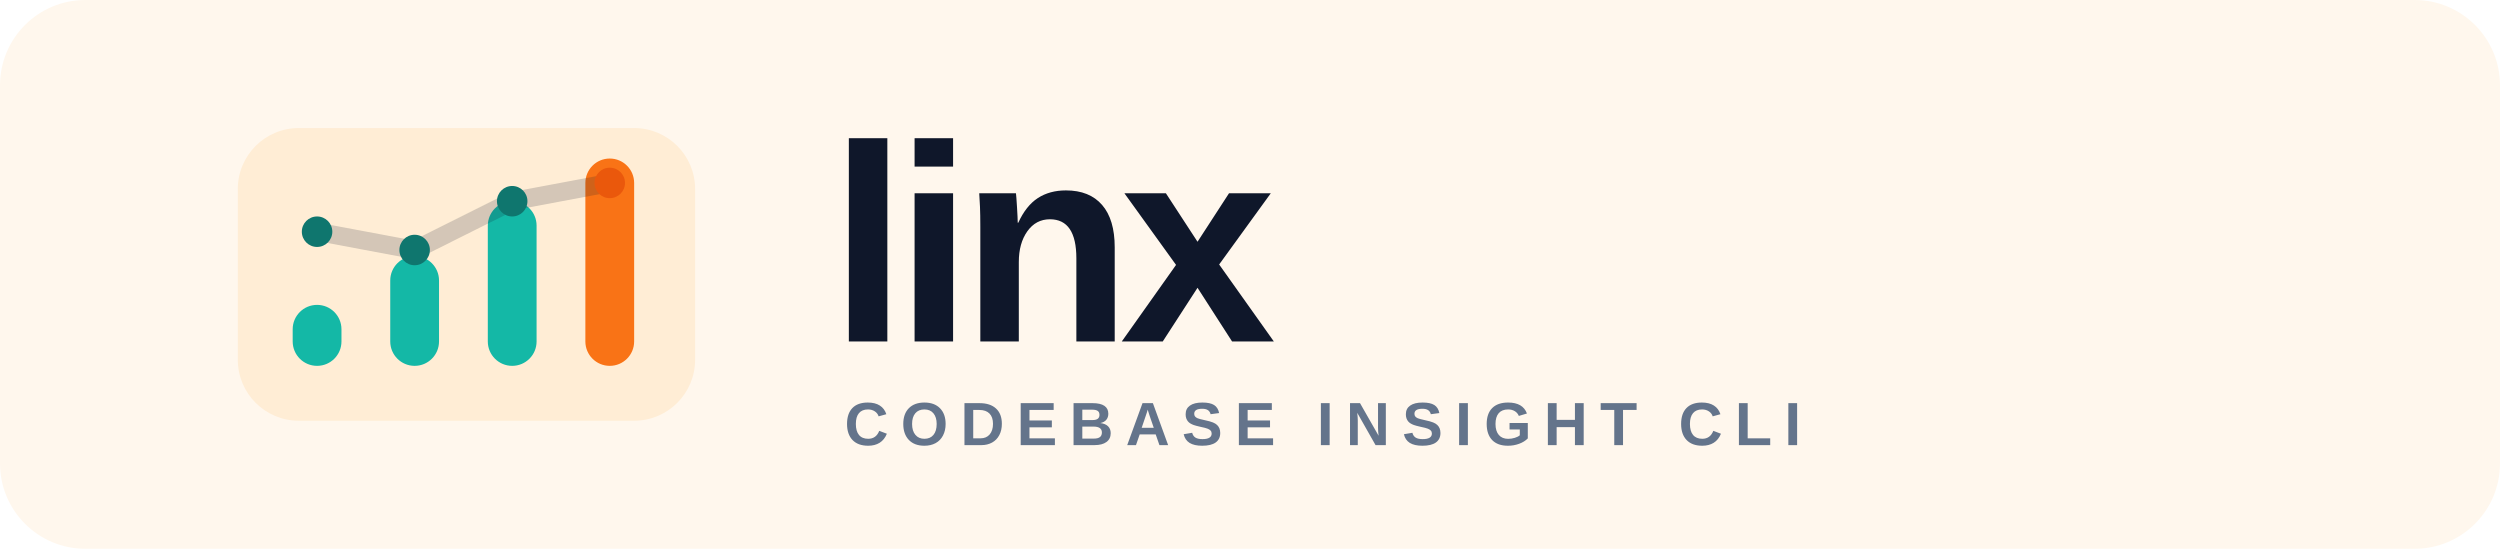
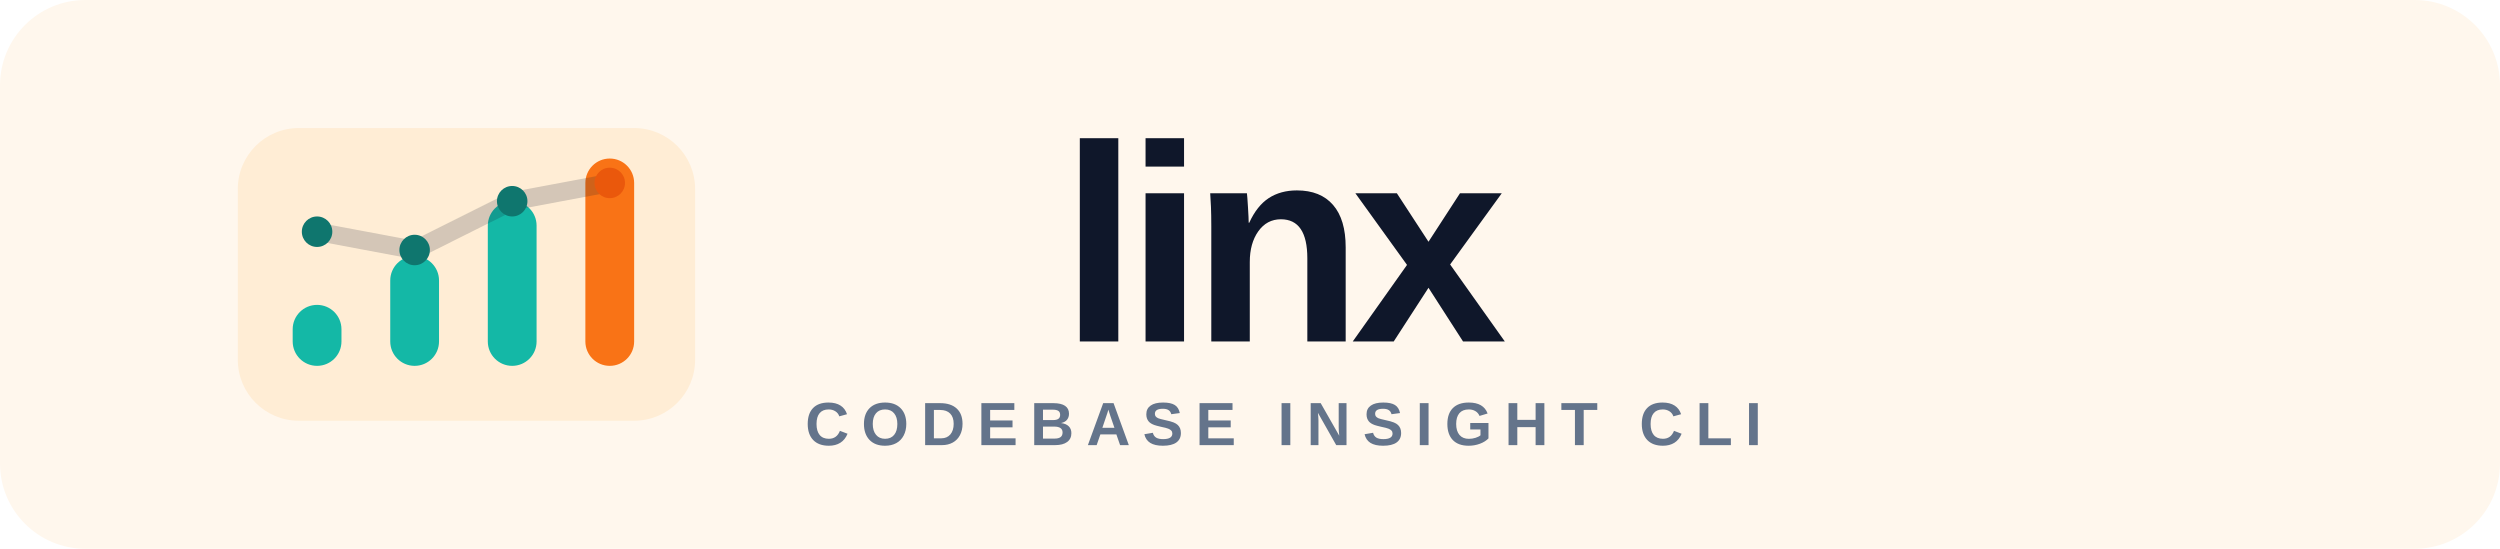
<svg xmlns="http://www.w3.org/2000/svg" width="820" height="180" viewBox="0 0 820 180" fill="none">
  <rect width="820" height="180" rx="28" fill="#FFF7ED" />
  <g transform="translate(78 42)">
    <rect x="0" y="0" width="150" height="96" rx="20" fill="#FFEDD5" />
    <rect x="18" y="58" width="16" height="20" rx="8" fill="#14B8A6" />
    <rect x="50" y="42" width="16" height="36" rx="8" fill="#14B8A6" />
    <rect x="82" y="24" width="16" height="54" rx="8" fill="#14B8A6" />
    <rect x="114" y="10" width="16" height="68" rx="8" fill="#F97316" />
    <path d="M26 34L58 40L90 24L122 18" stroke="#0F172A" stroke-width="6" stroke-linecap="round" stroke-linejoin="round" opacity="0.18" />
    <circle cx="26" cy="34" r="5" fill="#0F766E" />
    <circle cx="58" cy="40" r="5" fill="#0F766E" />
    <circle cx="90" cy="24" r="5" fill="#0F766E" />
    <circle cx="122" cy="18" r="5" fill="#EA580C" />
  </g>
-   <text x="272" y="112" fill="#0F172A" font-family="'Avenir Next', 'Segoe UI', Arial, sans-serif" font-size="92" font-weight="800" letter-spacing="-4">linx</text>
-   <text x="277" y="146" fill="#64748B" font-family="'Avenir Next', 'Segoe UI', Arial, sans-serif" font-size="20" font-weight="700" letter-spacing="4">CODEBASE INSIGHT CLI</text>
+   <text x="421" y="112" fill="#0F172A" font-family="'Avenir Next', 'Segoe UI', Arial, sans-serif" font-size="92" font-weight="800" letter-spacing="-4" text-anchor="middle">linx</text>
+   <text x="421" y="146" fill="#64748B" font-family="'Avenir Next', 'Segoe UI', Arial, sans-serif" font-size="20" font-weight="700" letter-spacing="4" text-anchor="middle">CODEBASE INSIGHT CLI</text>
</svg>
